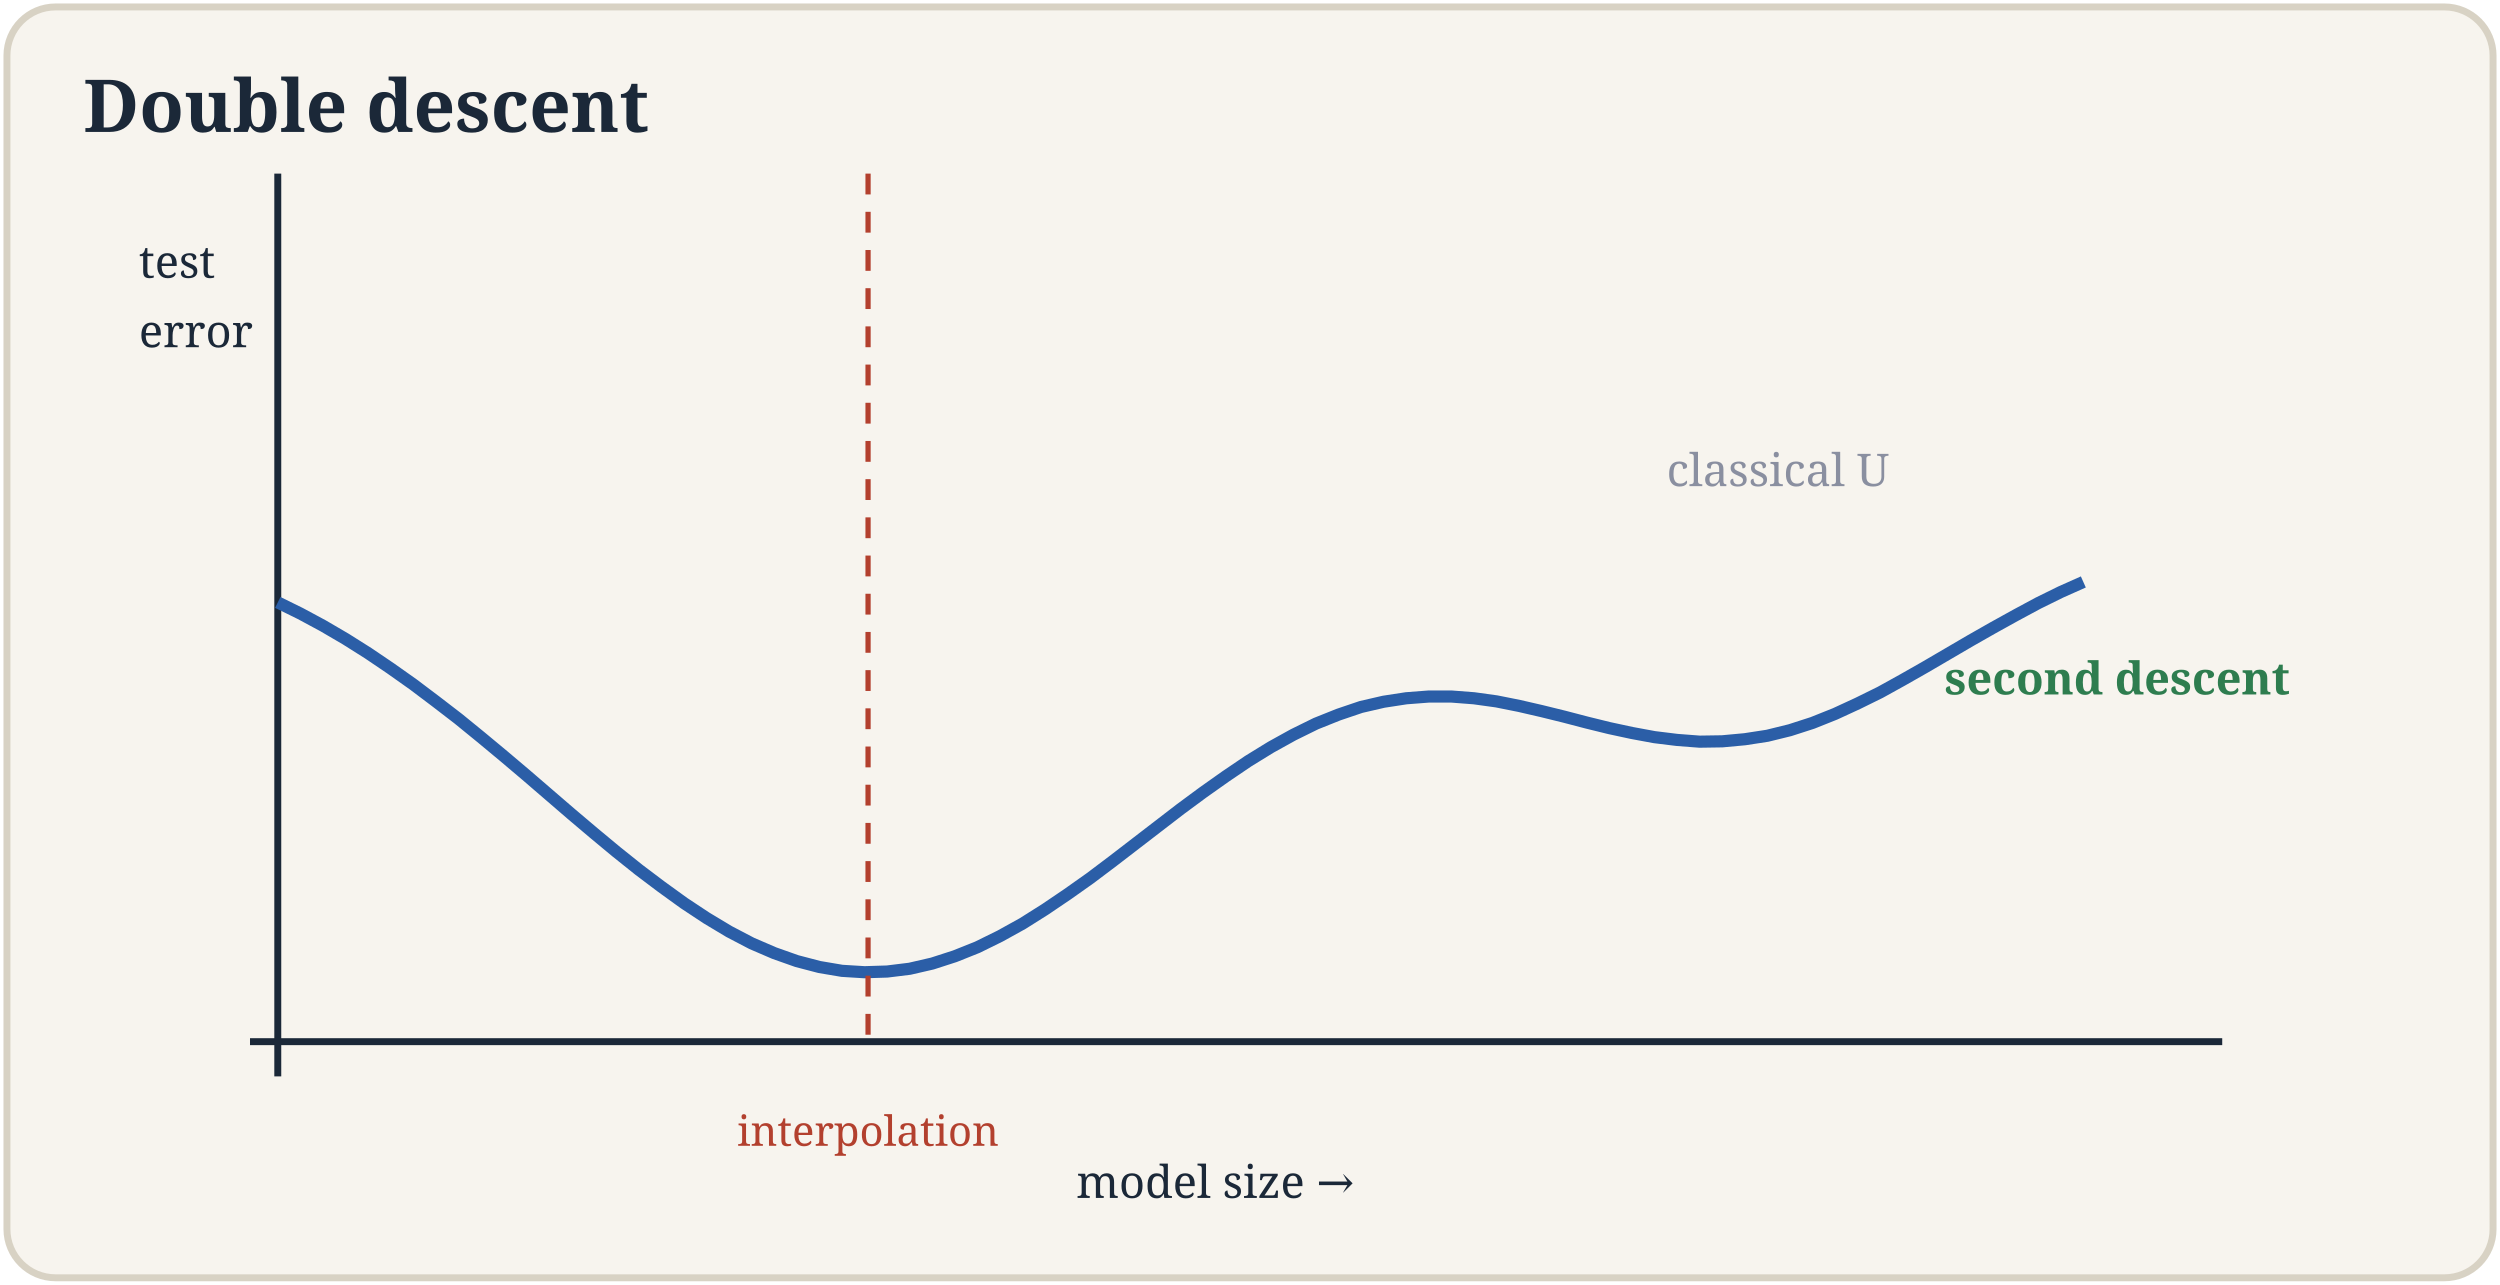
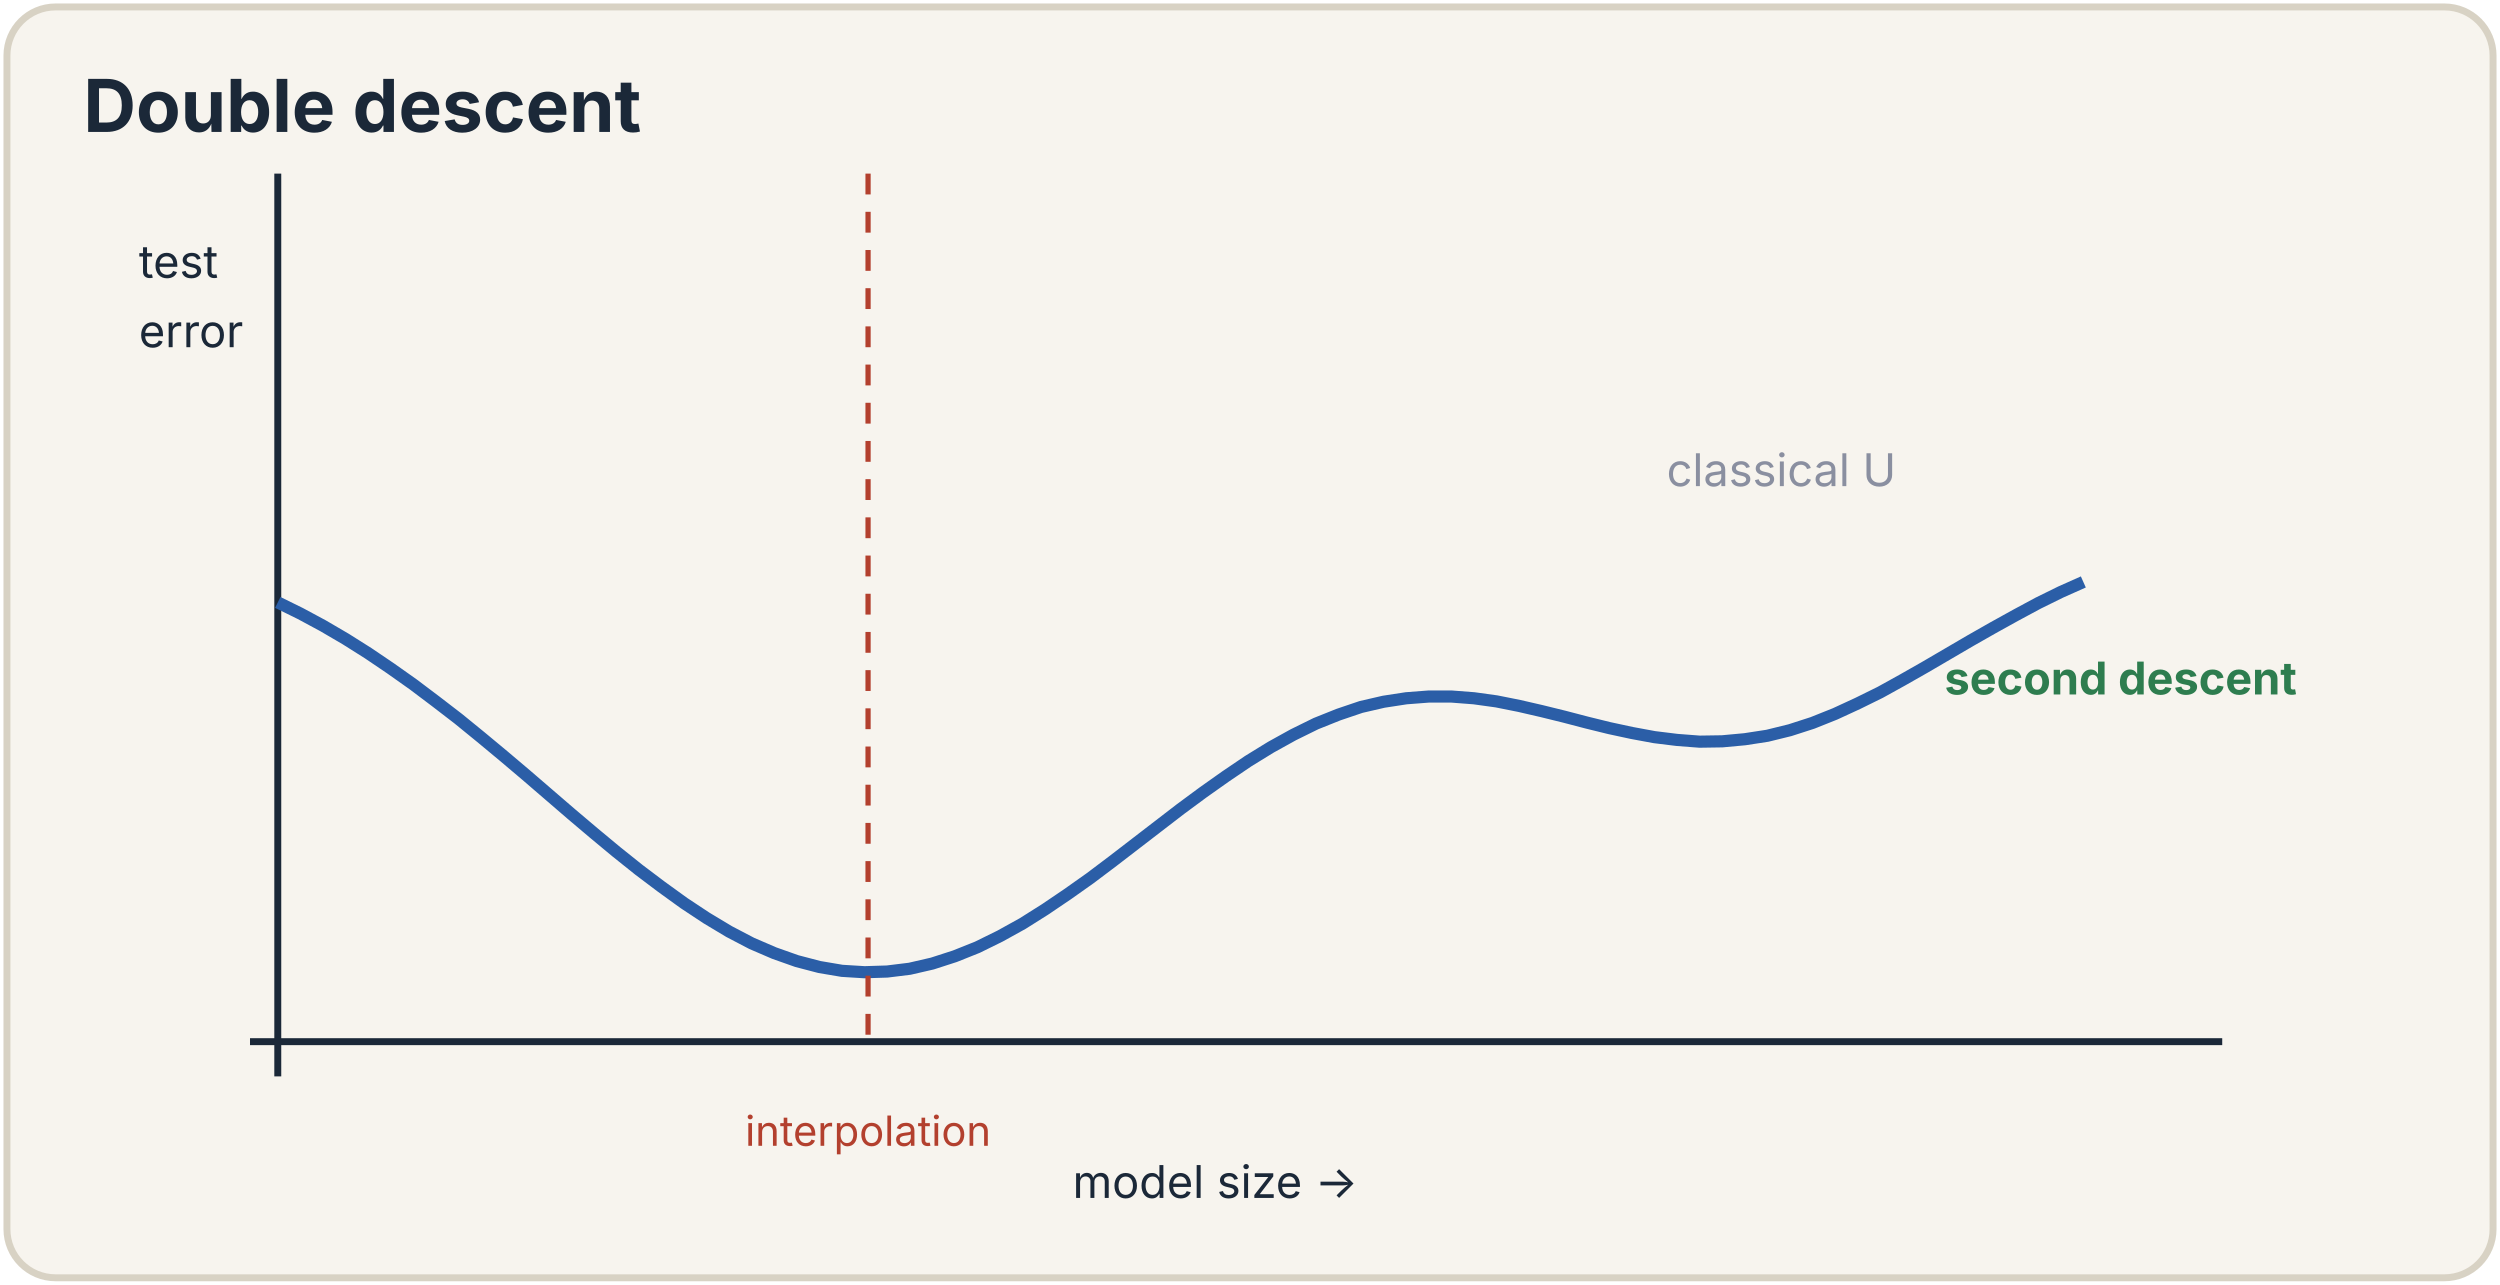
- <svg xmlns="http://www.w3.org/2000/svg" viewBox="0 0 720 370" font-family="Georgia, serif">
+ <svg xmlns="http://www.w3.org/2000/svg" viewBox="0 0 720 370" font-family="Anthropic Sans, Inter, 'Source Sans 3', 'IBM Plex Sans', sans-serif">
  <rect x="2" y="2" width="716" height="366" rx="14" fill="#F7F4EE" stroke="#D8D2C4" stroke-width="2" />
  <text x="24" y="38" font-size="21" font-weight="bold" fill="#1B2838">Double descent</text>
  <line x1="80" y1="50" x2="80" y2="310" stroke="#1B2838" stroke-width="2" />
  <line x1="72" y1="300" x2="640" y2="300" stroke="#1B2838" stroke-width="2" />
  <text x="40" y="80" font-size="13" fill="#1B2838" text-anchor="start">test</text>
  <text x="40" y="100" font-size="13" fill="#1B2838" text-anchor="start">error</text>
  <text x="350" y="345" font-size="13" fill="#1B2838" text-anchor="middle">model size →</text>
  <polyline points="80.0,173.5 86.5,176.7 93.0,180.2 99.5,184.0 106.0,188.1 112.5,192.5 119.0,197.1 125.5,202.0 132.0,207.0 138.5,212.3 145.0,217.7 151.5,223.2 158.0,228.8 164.5,234.4 171.0,239.9 177.5,245.3 184.0,250.5 190.5,255.4 197.0,260.1 203.5,264.4 210.0,268.3 216.5,271.7 223.0,274.5 229.5,276.8 236.0,278.5 242.5,279.6 249.0,280.0 255.5,279.8 262.0,279.0 268.5,277.5 275.0,275.4 281.5,272.8 288.0,269.6 294.5,266.0 301.0,261.9 307.5,257.5 314.0,252.9 320.5,248.0 327.0,243.0 333.5,238.0 340.0,233.0 346.5,228.2 353.0,223.6 359.5,219.2 366.0,215.2 372.5,211.6 379.0,208.4 385.5,205.8 392.0,203.6 398.5,202.1 405.0,201.1 411.5,200.6 418.0,200.6 424.5,201.1 431.0,202.0 437.5,203.3 444.0,204.8 450.5,206.4 457.0,208.1 463.5,209.7 470.0,211.1 476.5,212.3 483.0,213.1 489.5,213.6 496.0,213.5 502.5,212.9 509.0,211.9 515.5,210.3 522.0,208.2 528.5,205.6 535.0,202.6 541.5,199.4 548.0,195.8 554.5,192.1 561.0,188.3 567.5,184.5 574.0,180.8 580.5,177.2 587.0,173.7 593.5,170.5 600.0,167.6" fill="none" stroke="#2B5EA7" stroke-width="3.5" />
  <line x1="250" y1="50" x2="250" y2="300" stroke="#B3402E" stroke-width="1.5" stroke-dasharray="6 5" />
  <text x="250" y="330" font-size="12" fill="#B3402E" text-anchor="middle">interpolation</text>
  <text x="480" y="140" font-size="13" fill="#8A8FA0" text-anchor="start">classical U</text>
  <text x="560" y="200" font-size="13" fill="#2E7D4F" text-anchor="start" font-weight="bold">second descent</text>
</svg>
